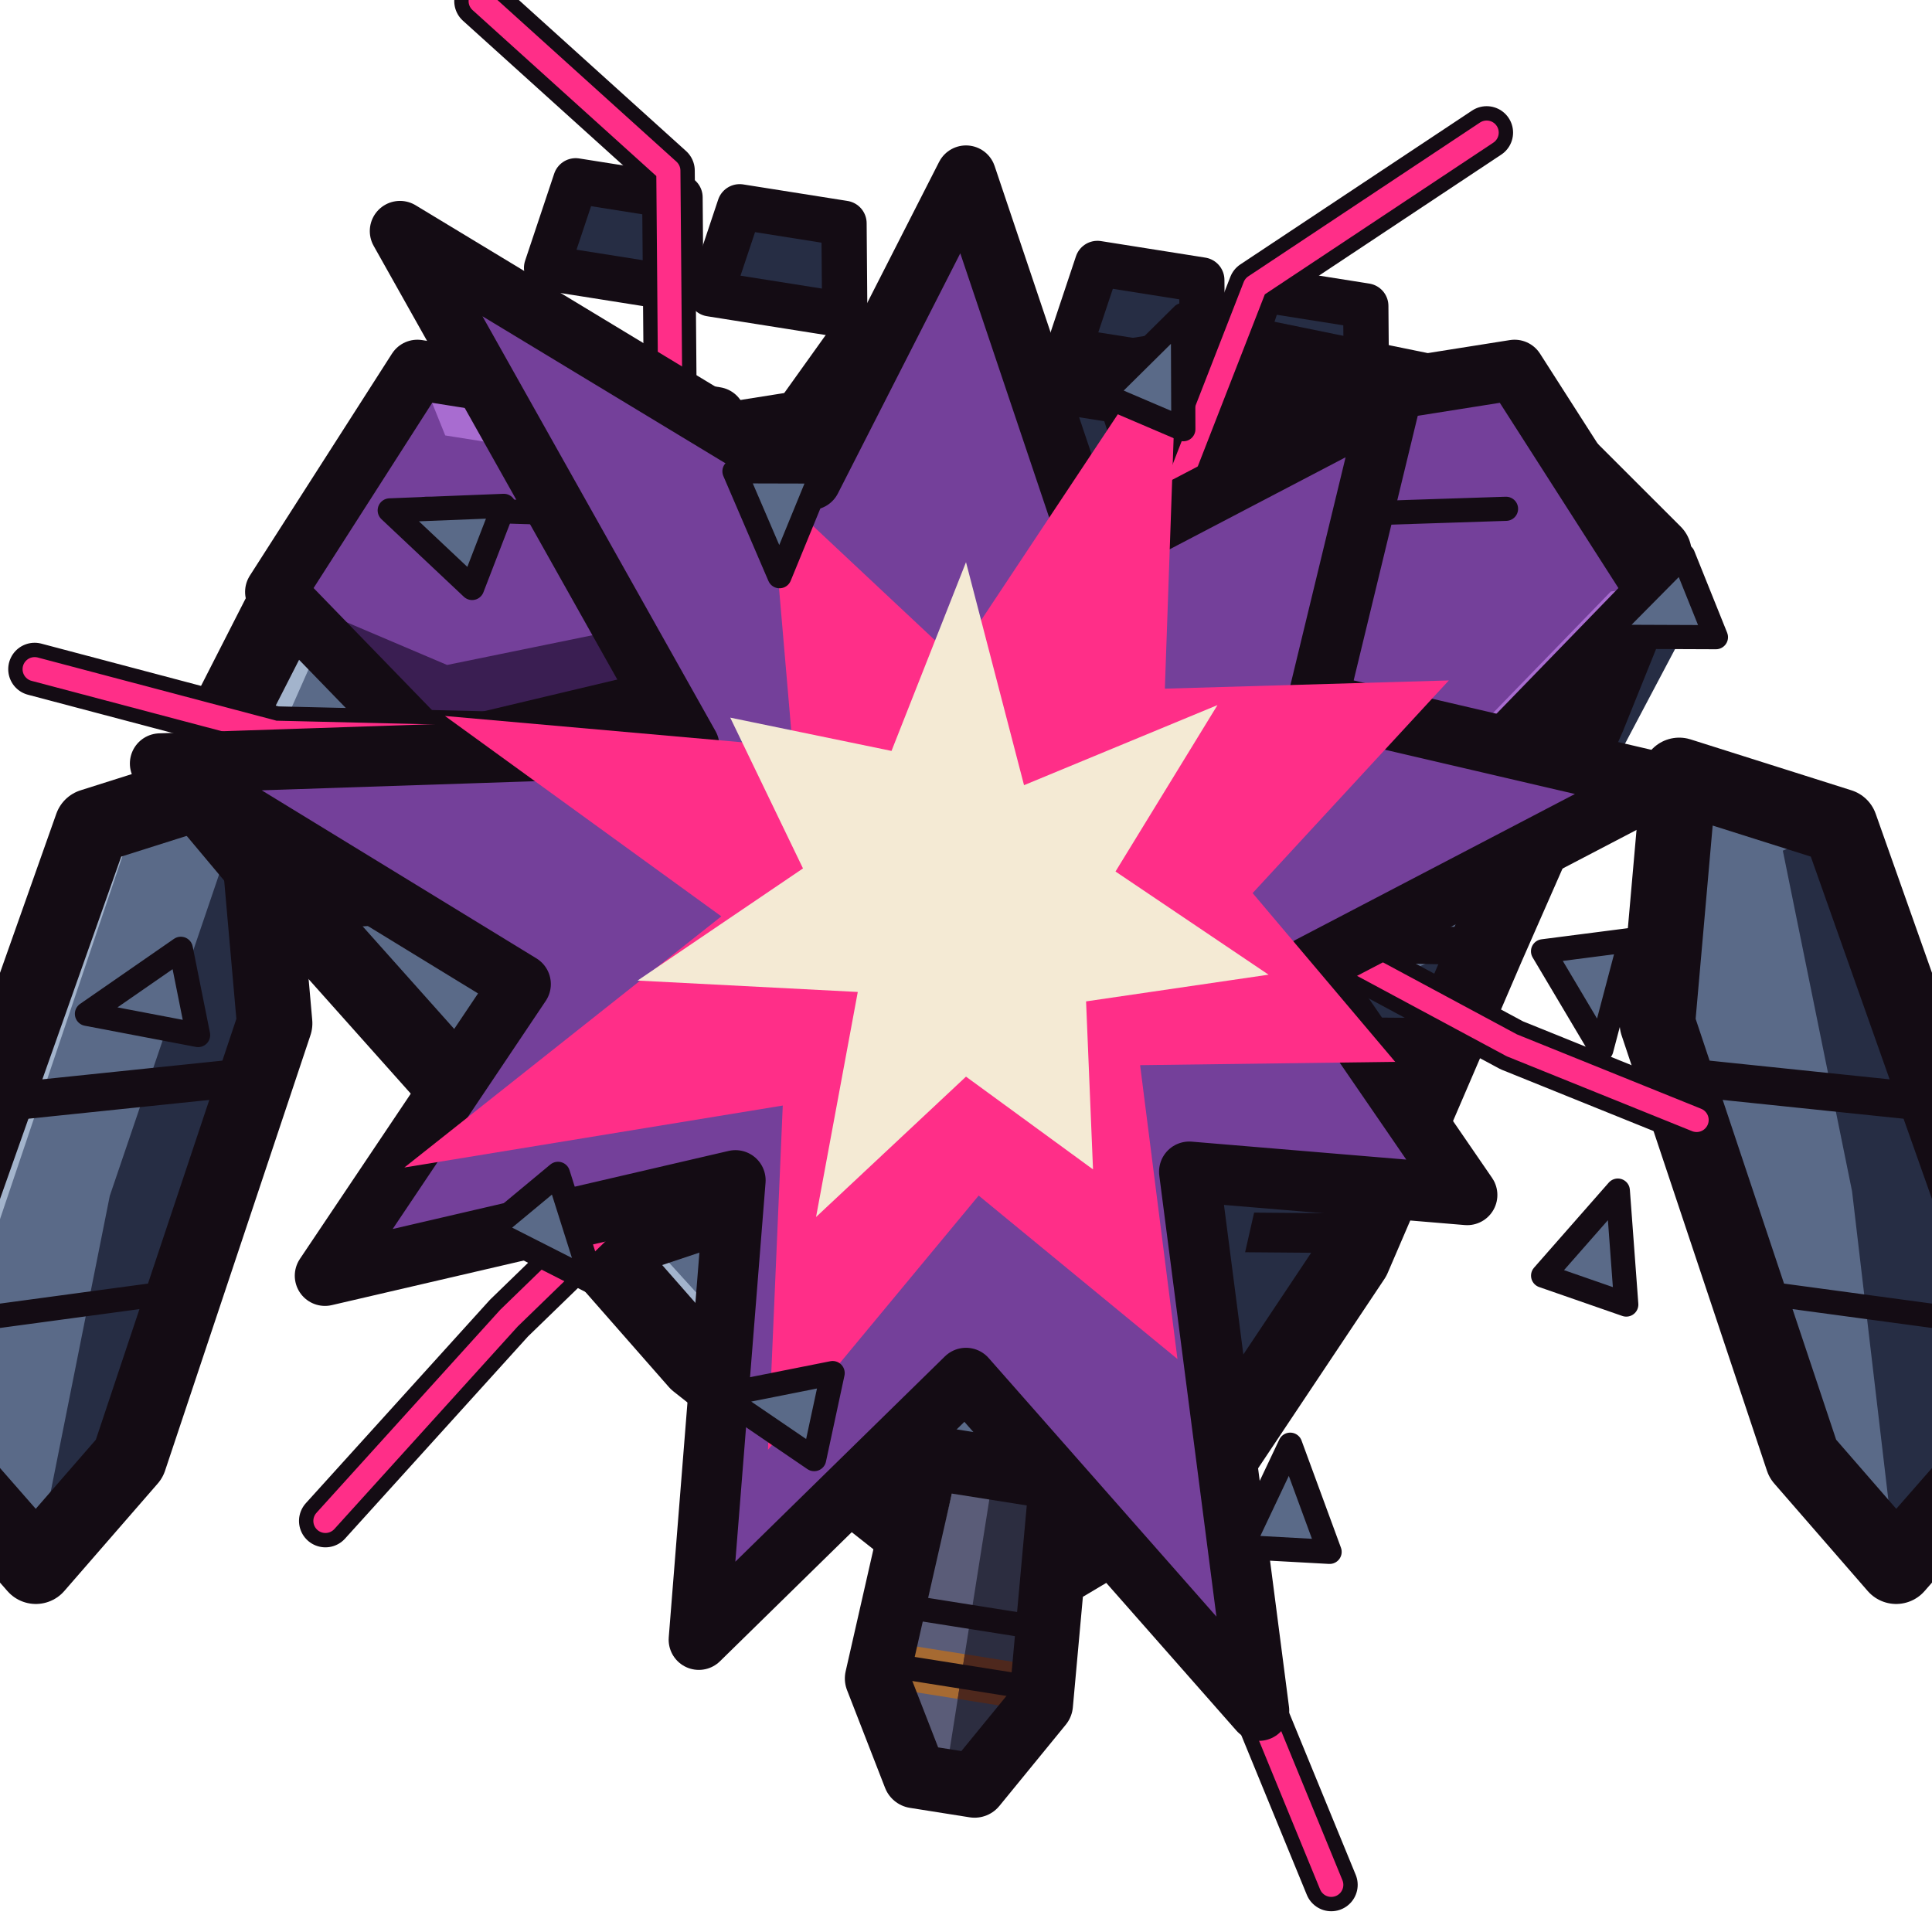
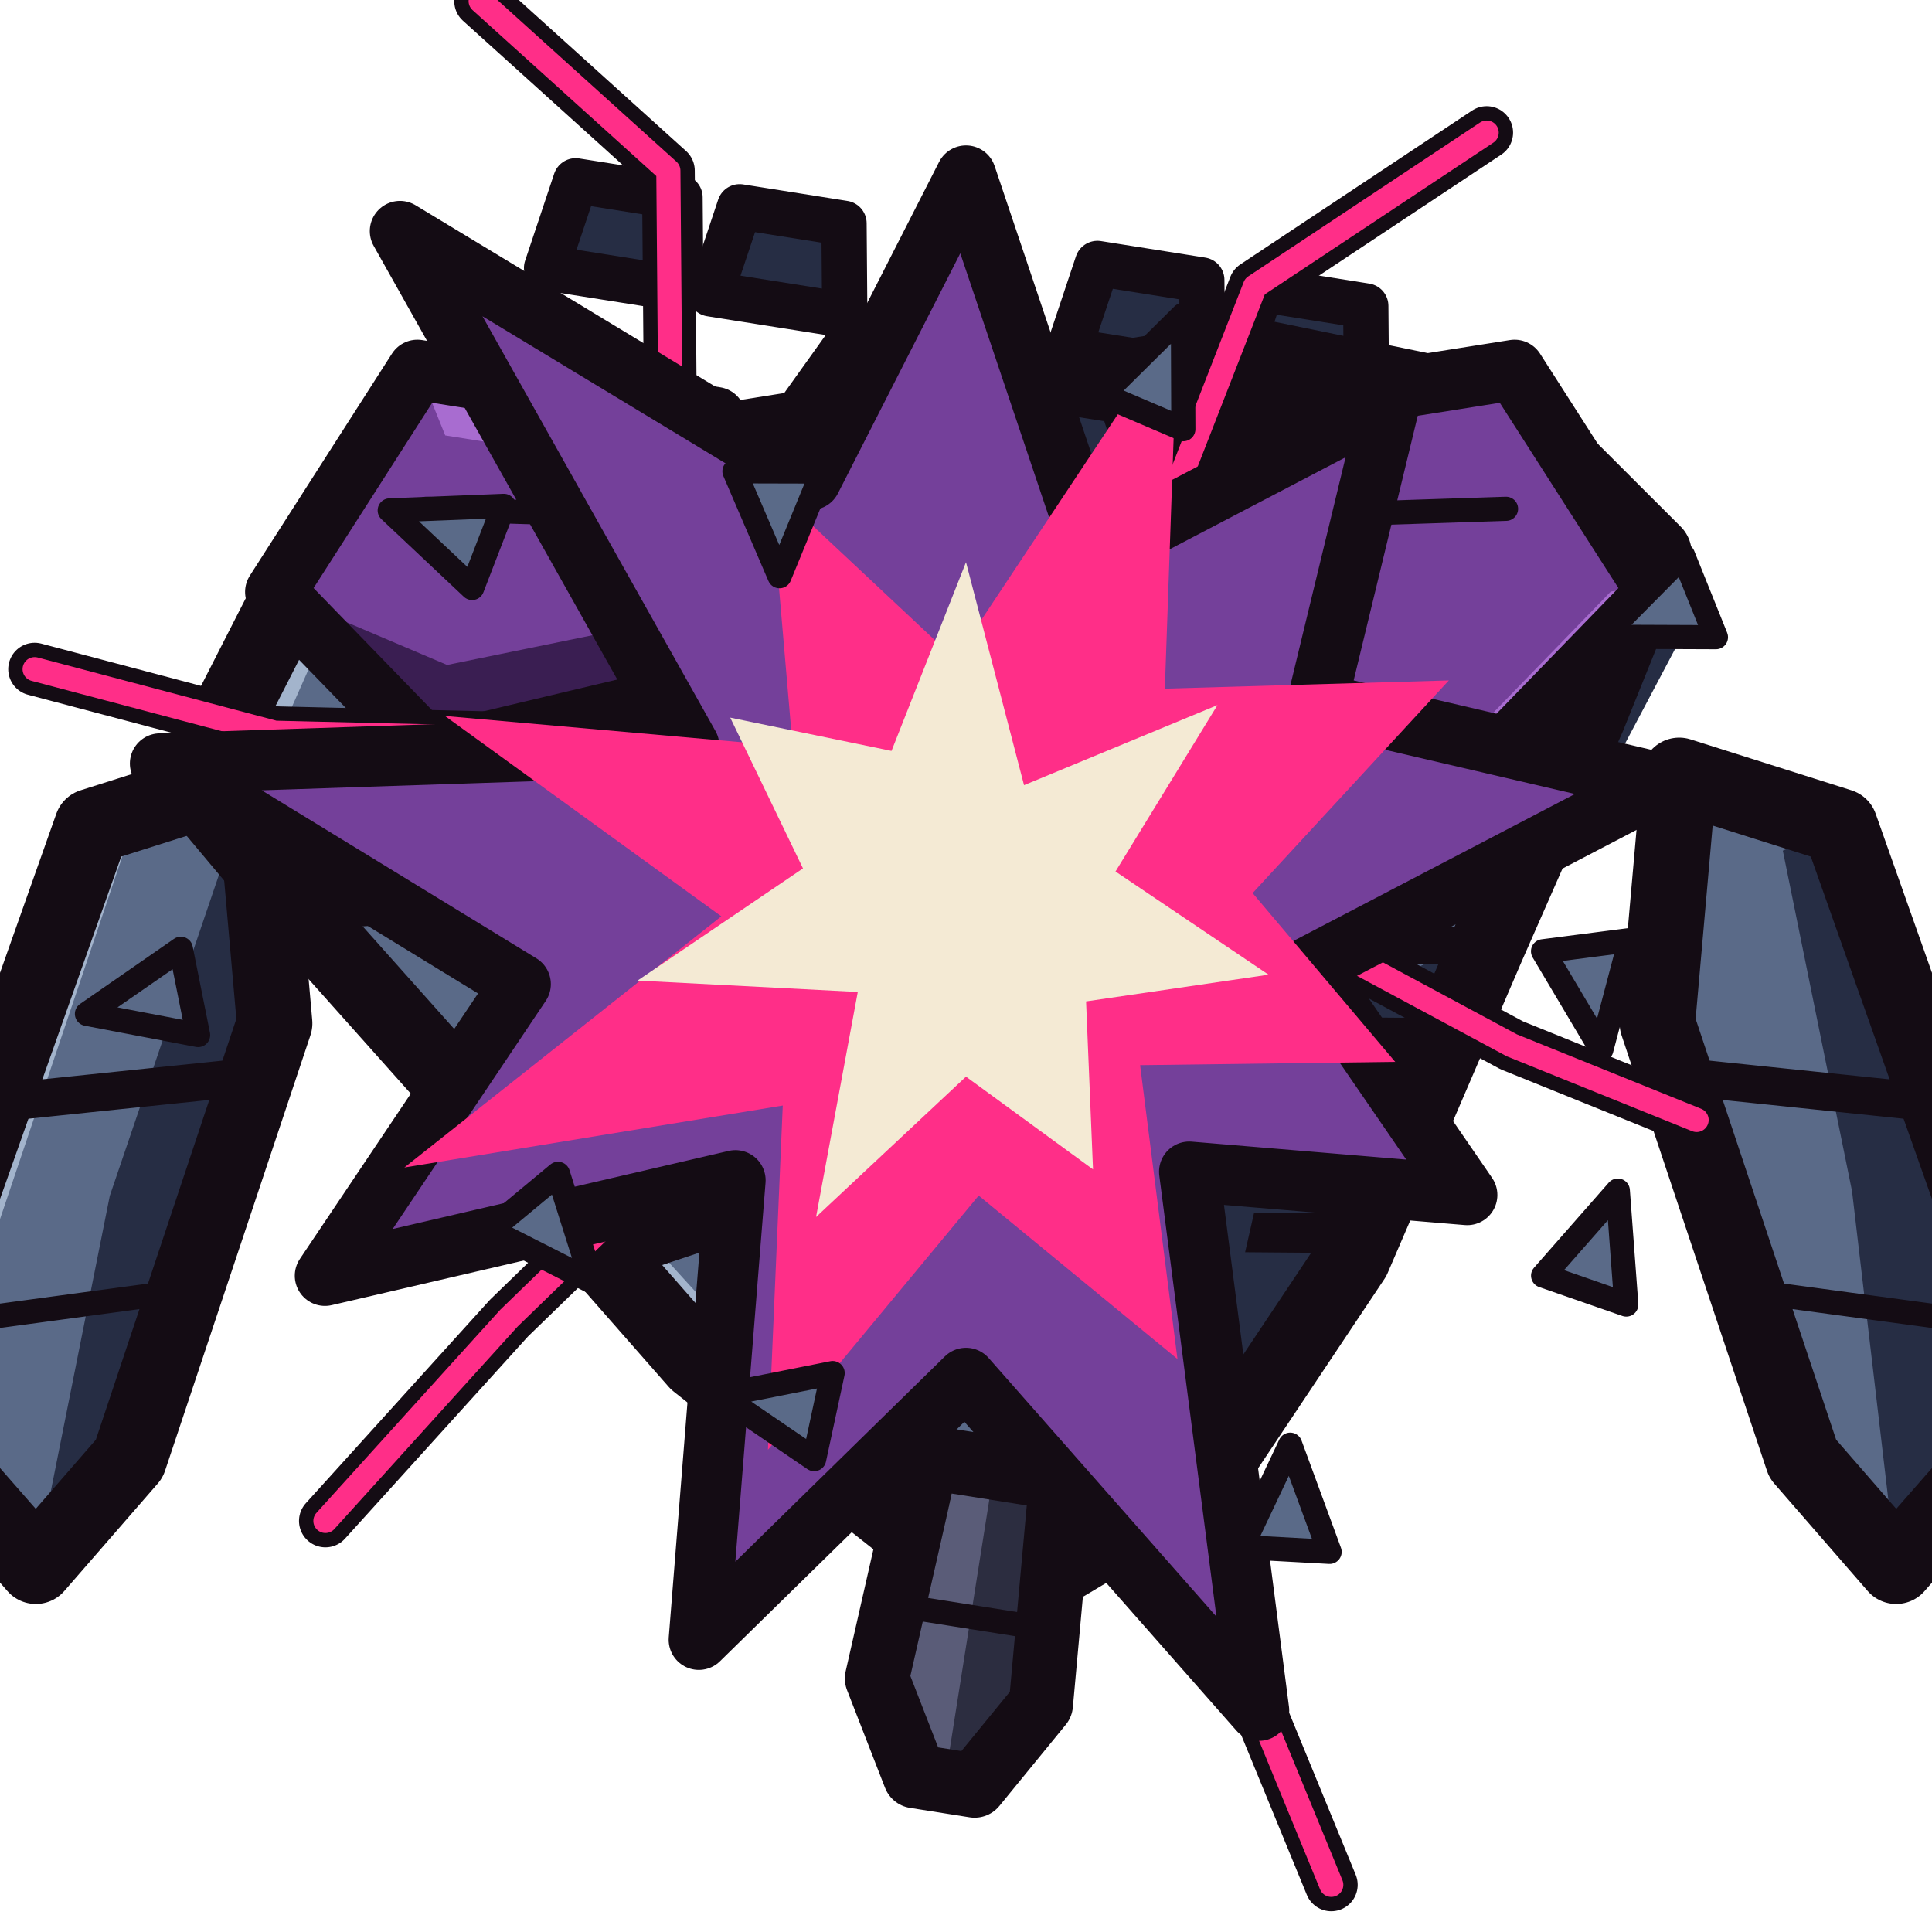
<svg xmlns="http://www.w3.org/2000/svg" viewBox="0 0 256 256" width="256" height="256">
  <defs>
    <filter id="blur" filterUnits="userSpaceOnUse" x="-64" y="-64" width="384" height="384">
      <feGaussianBlur stdDeviation="5" />
    </filter>
  </defs>
  <g transform="translate(128 128) scale(1 1) translate(-128 -128)">
    <g id="glow-back" />
    <g id="body">
      <g class="part" data-part="lance0" transform="translate(-13.43 8.15) rotate(9 26 150)">
        <g class="base">
          <polygon points="38,92 18,102 8,156 14,190 26,200 36,184 46,124" fill="#5A6A88" />
        </g>
        <g class="shadow">
          <polygon points="38,92 46,124 36,184 26,200 28,150" fill="#262D44" />
        </g>
        <g class="highlight">
          <polygon points="18,104 23,103 14,156 11,156" fill="#A3B4CC" />
        </g>
        <g class="ink">
          <polygon points="38,92 18,102 8,156 14,190 26,200 36,184 46,124" fill="none" stroke="#140C14" stroke-width="10" stroke-linejoin="round" />
          <polyline points="12,140 42,132" fill="none" stroke="#140C14" stroke-width="5" stroke-linejoin="round" stroke-linecap="round" />
          <polyline points="16,168 36,162" fill="none" stroke="#140C14" stroke-width="3.2" stroke-linejoin="round" stroke-linecap="round" />
        </g>
      </g>
      <g class="part" data-part="lance1" transform="translate(13.43 8.15) rotate(-9 230 150)">
        <g class="base">
          <polygon points="218,92 238,102 248,156 242,190 230,200 220,184 210,124" fill="#5A6A88" />
        </g>
        <g class="shadow">
          <polygon points="238,102 248,156 242,190 230,200 232,150 230,104" fill="#262D44" />
        </g>
        <g class="highlight">
          <polygon points="218,94 215,94 210,124 213,124" fill="#A3B4CC" />
        </g>
        <g class="ink">
          <polygon points="218,92 238,102 248,156 242,190 230,200 220,184 210,124" fill="none" stroke="#140C14" stroke-width="10" stroke-linejoin="round" />
          <polyline points="244,140 214,132" fill="none" stroke="#140C14" stroke-width="5" stroke-linejoin="round" stroke-linecap="round" />
          <polyline points="240,168 220,162" fill="none" stroke="#140C14" stroke-width="3.2" stroke-linejoin="round" stroke-linecap="round" />
        </g>
      </g>
      <g class="part" data-part="engines" transform="translate(0 -9.8) rotate(9 128 46)">
        <g class="base">
          <polygon points="73,54 91,54 89,42 75,42" fill="#262D44" />
          <polygon points="95,54 113,54 111,42 97,42" fill="#262D44" />
          <polygon points="143,54 161,54 159,42 145,42" fill="#262D44" />
          <polygon points="165,54 183,54 181,42 167,42" fill="#262D44" />
        </g>
        <g class="ink">
          <polygon points="73,54 91,54 89,42 75,42" fill="none" stroke="#140C14" stroke-width="6" stroke-linejoin="round" />
          <polygon points="95,54 113,54 111,42 97,42" fill="none" stroke="#140C14" stroke-width="6" stroke-linejoin="round" />
          <polygon points="143,54 161,54 159,42 145,42" fill="none" stroke="#140C14" stroke-width="6" stroke-linejoin="round" />
          <polygon points="165,54 183,54 181,42 167,42" fill="none" stroke="#140C14" stroke-width="6" stroke-linejoin="round" />
        </g>
      </g>
      <g class="part" data-part="hull" transform="translate(0 4.2) rotate(-9 128 120)">
        <g class="base">
          <polygon points="128,50 78,50 46,62 30,84 42,104 60,132 84,170 108,196 128,204 148,196 172,170 196,132 214,104 226,84 210,62 178,50" fill="#5A6A88" />
-           <polygon points="60.86,93.19 59.19,94.86 56.81,94.86 55.14,93.19 55.14,90.81 56.81,89.14 59.19,89.14 60.86,90.81" fill="#A66A32" />
-           <polygon points="76.86,117.19 75.19,118.86 72.81,118.86 71.14,117.19 71.14,114.81 72.81,113.14 75.19,113.14 76.86,114.81" fill="#A66A32" />
-           <polygon points="90.86,151.19 89.19,152.86 86.81,152.86 85.14,151.19 85.14,148.81 86.81,147.14 89.19,147.14 90.86,148.81" fill="#A66A32" />
-           <polygon points="170.86,151.19 169.19,152.86 166.81,152.86 165.14,151.19 165.14,148.81 166.81,147.14 169.19,147.14 170.86,148.81" fill="#A66A32" />
-           <polygon points="184.86,117.19 183.19,118.86 180.81,118.86 179.14,117.19 179.14,114.81 180.81,113.14 183.19,113.14 184.86,114.81" fill="#A66A32" />
-           <polygon points="200.86,93.19 199.19,94.86 196.81,94.86 195.14,93.19 195.14,90.81 196.81,89.14 199.19,89.14 200.86,90.81" fill="#A66A32" />
        </g>
        <g class="shadow">
          <polygon points="128,150 198,130 214,104 226,84 232,90 172,170 148,196 128,204" fill="#262D44" />
          <polygon points="84,170 108,196 128,204 128,190 110,182" fill="#262D44" />
-           <polygon points="58,92 61.1,92 59.92,94.23 57.44,95.1" fill="#4E281D" />
-           <polygon points="74,116 77.1,116 75.92,118.23 73.44,119.1" fill="#4E281D" />
-           <polygon points="88,150 91.1,150 89.92,152.23 87.44,153.1" fill="#4E281D" />
-           <polygon points="168,150 171.1,150 169.92,152.23 167.44,153.1" fill="#4E281D" />
-           <polygon points="182,116 185.1,116 183.92,118.23 181.44,119.1" fill="#4E281D" />
-           <polygon points="198,92 201.1,92 199.92,94.23 197.44,95.1" fill="#4E281D" />
        </g>
        <g class="highlight">
          <polygon points="78,53 46,65 33,84 38,86 49,69 80,58" fill="#A3B4CC" />
          <polygon points="62,134 86,170 90,168 67,133" fill="#A3B4CC" />
-           <polygon points="56.2,91.38 57.5,90.08 58.56,91.22 57.07,92.16" fill="#E7B65B" />
-           <polygon points="72.2,115.38 73.5,114.08 74.56,115.22 73.07,116.16" fill="#E7B65B" />
-           <polygon points="86.2,149.38 87.5,148.08 88.56,149.22 87.07,150.16" fill="#E7B65B" />
-           <polygon points="166.2,149.38 167.5,148.08 168.56,149.22 167.07,150.16" fill="#E7B65B" />
-           <polygon points="180.2,115.38 181.5,114.08 182.56,115.22 181.07,116.16" fill="#E7B65B" />
-           <polygon points="196.2,91.38 197.5,90.08 198.56,91.22 197.07,92.16" fill="#E7B65B" />
        </g>
        <g class="ink">
          <polygon points="128,50 78,50 46,62 30,84 42,104 60,132 84,170 108,196 128,204 148,196 172,170 196,132 214,104 226,84 210,62 178,50" fill="none" stroke="#140C14" stroke-width="10" stroke-linejoin="round" />
          <polyline points="128,116 128,132" fill="none" stroke="#140C14" stroke-width="5" stroke-linejoin="round" stroke-linecap="round" />
          <polyline points="60,132 104,124" fill="none" stroke="#140C14" stroke-width="5" stroke-linejoin="round" stroke-linecap="round" />
          <polyline points="196,132 152,124" fill="none" stroke="#140C14" stroke-width="5" stroke-linejoin="round" stroke-linecap="round" />
          <polyline points="44,104 90,108" fill="none" stroke="#140C14" stroke-width="3.2" stroke-linejoin="round" stroke-linecap="round" />
          <polyline points="212,104 166,108" fill="none" stroke="#140C14" stroke-width="3.2" stroke-linejoin="round" stroke-linecap="round" />
-           <polygon points="60.86,93.19 59.19,94.86 56.81,94.86 55.14,93.19 55.14,90.81 56.81,89.14 59.19,89.14 60.86,90.81" fill="none" stroke="#140C14" stroke-width="2.5" stroke-linejoin="round" />
-           <polygon points="76.86,117.19 75.19,118.86 72.81,118.86 71.14,117.19 71.14,114.81 72.81,113.14 75.19,113.14 76.86,114.81" fill="none" stroke="#140C14" stroke-width="2.5" stroke-linejoin="round" />
-           <polygon points="90.86,151.19 89.19,152.86 86.81,152.86 85.14,151.19 85.14,148.81 86.81,147.14 89.19,147.14 90.86,148.81" fill="none" stroke="#140C14" stroke-width="2.5" stroke-linejoin="round" />
-           <polygon points="170.86,151.19 169.19,152.86 166.81,152.86 165.14,151.19 165.14,148.81 166.81,147.14 169.19,147.14 170.86,148.81" fill="none" stroke="#140C14" stroke-width="2.5" stroke-linejoin="round" />
-           <polygon points="184.86,117.19 183.19,118.86 180.81,118.86 179.14,117.19 179.14,114.81 180.81,113.14 183.19,113.14 184.86,114.81" fill="none" stroke="#140C14" stroke-width="2.5" stroke-linejoin="round" />
-           <polygon points="200.86,93.19 199.19,94.86 196.81,94.86 195.14,93.19 195.14,90.81 196.81,89.14 199.19,89.14 200.86,90.81" fill="none" stroke="#140C14" stroke-width="2.5" stroke-linejoin="round" />
          <polygon points="70,140 82,138 84,143 72,145" fill="#140C14" />
          <polygon points="186,140 174,138 172,143 184,145" fill="#140C14" />
          <polygon points="77,152 89,150 91,155 79,157" fill="#140C14" />
          <polygon points="179,152 167,150 165,155 177,157" fill="#140C14" />
          <polygon points="84,164 96,162 98,167 86,169" fill="#140C14" />
          <polygon points="172,164 160,162 158,167 170,169" fill="#140C14" />
        </g>
      </g>
      <g class="part" data-part="armour0" transform="translate(-10.98 -4.49) rotate(9 80 82)">
        <g class="base">
          <polygon points="62,56 102,56 106,92 72,106 48,88" fill="#74409A" />
        </g>
        <g class="shadow">
          <polygon points="48,88 72,106 106,92 104,82 72,94" fill="#3A1E52" />
        </g>
        <g class="highlight">
          <polygon points="64,59 100,59 99,64 67,64" fill="#A86CD0" />
        </g>
        <g class="ink">
          <polygon points="62,56 102,56 106,92 72,106 48,88" fill="none" stroke="#140C14" stroke-width="8" stroke-linejoin="round" />
          <polyline points="66,74 98,70" fill="none" stroke="#140C14" stroke-width="3.2" stroke-linejoin="round" stroke-linecap="round" />
        </g>
      </g>
      <g class="part" data-part="armour1" transform="translate(10.98 -4.49) rotate(-9 176 82)">
        <g class="base">
          <polygon points="194,56 154,56 150,92 184,106 208,88" fill="#74409A" />
        </g>
        <g class="shadow">
          <polygon points="194,56 154,56 150,92 160,92 162,62" fill="#3A1E52" />
        </g>
        <g class="highlight">
          <polygon points="206,87 202,87 182,102 185,104" fill="#A86CD0" />
        </g>
        <g class="ink">
          <polygon points="194,56 154,56 150,92 184,106 208,88" fill="none" stroke="#140C14" stroke-width="8" stroke-linejoin="round" />
          <polyline points="190,74 158,70" fill="none" stroke="#140C14" stroke-width="3.2" stroke-linejoin="round" stroke-linecap="round" />
        </g>
      </g>
      <g class="part" data-part="bridge" transform="translate(0 -9.8) rotate(9 128 86)">
        <g class="base">
          <polygon points="128,58 110,58 102,74 104,104 128,116 152,104 154,74 146,58" fill="#5A6A88" />
-           <polygon points="110.59,89.07 109.07,90.59 106.93,90.59 105.41,89.07 105.41,86.93 106.93,85.41 109.07,85.41 110.59,86.93" fill="#A66A32" />
-           <polygon points="150.59,89.07 149.07,90.59 146.93,90.59 145.41,89.07 145.41,86.93 146.93,85.41 149.07,85.41 150.59,86.93" fill="#A66A32" />
        </g>
        <g class="shadow">
          <polygon points="128,58 146,58 154,74 152,104 128,116" fill="#262D44" />
-           <polygon points="108,88 110.8,88 109.74,90.02 107.5,90.8" fill="#4E281D" />
-           <polygon points="148,88 150.8,88 149.74,90.02 147.5,90.8" fill="#4E281D" />
        </g>
        <g class="highlight">
          <polygon points="110,61 104,74 108,74 113,62" fill="#A3B4CC" />
-           <polygon points="106.38,87.44 107.55,86.26 108.5,87.3 107.16,88.14" fill="#E7B65B" />
-           <polygon points="146.38,87.44 147.55,86.26 148.5,87.3 147.16,88.14" fill="#E7B65B" />
        </g>
        <g class="ink">
          <polygon points="128,58 110,58 102,74 104,104 128,116 152,104 154,74 146,58" fill="none" stroke="#140C14" stroke-width="10" stroke-linejoin="round" />
          <polyline points="110,94 146,94" fill="none" stroke="#140C14" stroke-width="3.2" stroke-linejoin="round" stroke-linecap="round" />
-           <polygon points="110.59,89.07 109.07,90.59 106.93,90.59 105.41,89.07 105.41,86.93 106.93,85.41 109.07,85.41 110.59,86.93" fill="none" stroke="#140C14" stroke-width="2.5" stroke-linejoin="round" />
-           <polygon points="150.59,89.07 149.07,90.59 146.93,90.59 145.41,89.07 145.41,86.93 146.93,85.41 149.07,85.41 150.59,86.93" fill="none" stroke="#140C14" stroke-width="2.5" stroke-linejoin="round" />
          <polygon points="112,76 144,76 141,86 115,86" fill="#140C14" />
        </g>
      </g>
      <g class="part" data-part="hangar" transform="translate(0 18.2) rotate(-9 128 150)">
        <g class="base">
          <polygon points="104,132 128,132 128,166 110,166" fill="#74409A" />
          <polygon points="152,132 128,132 128,166 146,166" fill="#74409A" />
        </g>
        <g class="shadow">
          <polygon points="121,132 128,132 128,166 121,166" fill="#3A1E52" />
          <polygon points="146,160 128,160 128,166 146,166" fill="#3A1E52" />
        </g>
        <g class="ink">
          <polygon points="104,132 152,132 146,166 110,166" fill="#140C14" />
          <polygon points="104,132 128,132 128,166 110,166" fill="none" stroke="#140C14" stroke-width="6.5" stroke-linejoin="round" />
          <polygon points="152,132 128,132 128,166 146,166" fill="none" stroke="#140C14" stroke-width="6.5" stroke-linejoin="round" />
        </g>
      </g>
      <g class="part" data-part="cannon" transform="translate(0 18.2) rotate(9 128 200)">
        <g class="base">
          <polygon points="119,176 137,176 139,206 132,218 124,218 117,206" fill="#5A5C78" />
-           <polygon points="118,201 138,201 137,207 119,207" fill="#A66A32" />
        </g>
        <g class="shadow">
          <polygon points="128,176 137,176 139,206 132,218 128,218" fill="#2C2D40" />
-           <polygon points="128,201 138,201 137,207 128,207" fill="#4E281D" />
        </g>
        <g class="highlight">
          <polygon points="120,180 123,180 121,204 119,204" fill="#A3B4CC" />
        </g>
        <g class="ink">
          <polygon points="119,176 137,176 139,206 132,218 124,218 117,206" fill="none" stroke="#140C14" stroke-width="8.5" stroke-linejoin="round" />
          <polyline points="118,196 138,196" fill="none" stroke="#140C14" stroke-width="3.2" stroke-linejoin="round" stroke-linecap="round" />
-           <polyline points="119,204 137,204" fill="none" stroke="#140C14" stroke-width="3.2" stroke-linejoin="round" stroke-linecap="round" />
        </g>
      </g>
    </g>
    <g id="glow" />
  </g>
  <g id="fx" transform="translate(128 128) scale(1 1) translate(-128 -128)">
    <polyline points="128,122 149.86,134.85 179.91,127.54 200.32,138.51 224.81,148.4" fill="none" stroke="#140C14" stroke-width="7" stroke-linejoin="round" stroke-linecap="round" />
    <polyline points="128,122 149.86,134.85 179.91,127.54 200.32,138.51 224.81,148.4" fill="none" stroke="#FF2E88" stroke-width="3.2" stroke-linecap="round" stroke-linejoin="round" />
    <polyline points="128,122 136.52,158.06 157.66,185.75 164.72,221.3 176.4,249.75" fill="none" stroke="#140C14" stroke-width="7" stroke-linejoin="round" stroke-linecap="round" />
    <polyline points="128,122 136.52,158.06 157.66,185.75 164.72,221.3 176.4,249.75" fill="none" stroke="#FF2E88" stroke-width="3.2" stroke-linecap="round" stroke-linejoin="round" />
    <polyline points="128,122 106.16,134.96 83.75,158.84 67.44,174.66 43.12,201.53" fill="none" stroke="#140C14" stroke-width="7" stroke-linejoin="round" stroke-linecap="round" />
    <polyline points="128,122 106.16,134.96 83.75,158.84 67.44,174.66 43.12,201.53" fill="none" stroke="#FF2E88" stroke-width="3.2" stroke-linecap="round" stroke-linejoin="round" />
    <polyline points="128,122 94.13,106.66 67.51,97.83 36.41,97.09 4.59,88.67" fill="none" stroke="#140C14" stroke-width="7" stroke-linejoin="round" stroke-linecap="round" />
    <polyline points="128,122 94.13,106.66 67.51,97.83 36.41,97.09 4.59,88.67" fill="none" stroke="#FF2E88" stroke-width="3.2" stroke-linecap="round" stroke-linejoin="round" />
    <polyline points="128,122 106.23,96.91 88.91,64.6 88.56,22.61 63.69,0.15" fill="none" stroke="#140C14" stroke-width="7" stroke-linejoin="round" stroke-linecap="round" />
    <polyline points="128,122 106.23,96.91 88.91,64.6 88.56,22.61 63.69,0.15" fill="none" stroke="#FF2E88" stroke-width="3.2" stroke-linecap="round" stroke-linejoin="round" />
    <polyline points="128,122 144.37,93.09 156.6,62.81 166.29,37.95 196.99,17.57" fill="none" stroke="#140C14" stroke-width="7" stroke-linejoin="round" stroke-linecap="round" />
    <polyline points="128,122 144.37,93.09 156.6,62.81 166.29,37.95 196.99,17.57" fill="none" stroke="#FF2E88" stroke-width="3.2" stroke-linecap="round" stroke-linejoin="round" />
    <polygon points="128,23.27 144.91,73.54 184.26,52.96 174.53,93.14 220.1,103.76 173.6,128.04 194.41,158.34 157.58,155.26 166.83,226.67 128,182.59 92.6,217.27 97.45,156.4 43.06,169.04 68.99,130.4 21.21,101.17 91.32,98.83 53,30.62 107.46,63.57" fill="#74409A" stroke="#140C14" stroke-width="8" stroke-linejoin="round" />
    <polygon points="156.04,42.96 154.35,91.25 191.98,90.16 165.98,118.34 184.87,140.7 151.07,141.14 156.02,180.08 129.68,158.42 101.76,192.1 103.72,146.49 53.58,154.7 95.58,121.42 58.96,94.87 105.03,98.95 102.06,64.38 126.57,87.35" fill="#FF2E88" />
    <polygon points="128,74.49 135.69,104.04 161.32,93.43 147.81,115.48 168.09,129.15 143.91,132.69 144.83,154.95 128,142.66 108.13,161.26 113.66,131.44 84.48,129.93 106.4,115.07 96.76,95.09 118.13,99.5" fill="#F4EAD4" />
    <polygon points="212.19,139.06 204.46,126.05 216.02,124.56" fill="#5A6A88" stroke="#140C14" stroke-width="3.2" stroke-linejoin="round" />
    <polygon points="214.37,157.76 215.49,172.86 204.47,169.03" fill="#5A6A88" stroke="#140C14" stroke-width="3.2" stroke-linejoin="round" />
    <polygon points="170.96,191.43 176.18,205.63 164.54,204.99" fill="#5A6A88" stroke="#140C14" stroke-width="3.2" stroke-linejoin="round" />
    <polygon points="95.49,184.89 110.33,181.94 107.88,193.34" fill="#5A6A88" stroke="#140C14" stroke-width="3.2" stroke-linejoin="round" />
    <polygon points="78.46,169.84 64.97,162.99 73.94,155.54" fill="#5A6A88" stroke="#140C14" stroke-width="3.2" stroke-linejoin="round" />
    <polygon points="11.52,134.34 23.96,125.72 26.25,137.15" fill="#5A6A88" stroke="#140C14" stroke-width="3.2" stroke-linejoin="round" />
    <polygon points="51.64,67.63 66.76,67.03 62.56,77.91" fill="#5A6A88" stroke="#140C14" stroke-width="3.2" stroke-linejoin="round" />
    <polygon points="103.29,76.35 97.32,62.45 108.98,62.48" fill="#5A6A88" stroke="#140C14" stroke-width="3.2" stroke-linejoin="round" />
    <polygon points="156.74,41.74 156.8,56.87 146.08,52.29" fill="#5A6A88" stroke="#140C14" stroke-width="3.2" stroke-linejoin="round" />
    <polygon points="212.37,84.37 223.02,73.61 227.37,84.43" fill="#5A6A88" stroke="#140C14" stroke-width="3.2" stroke-linejoin="round" />
  </g>
</svg>
